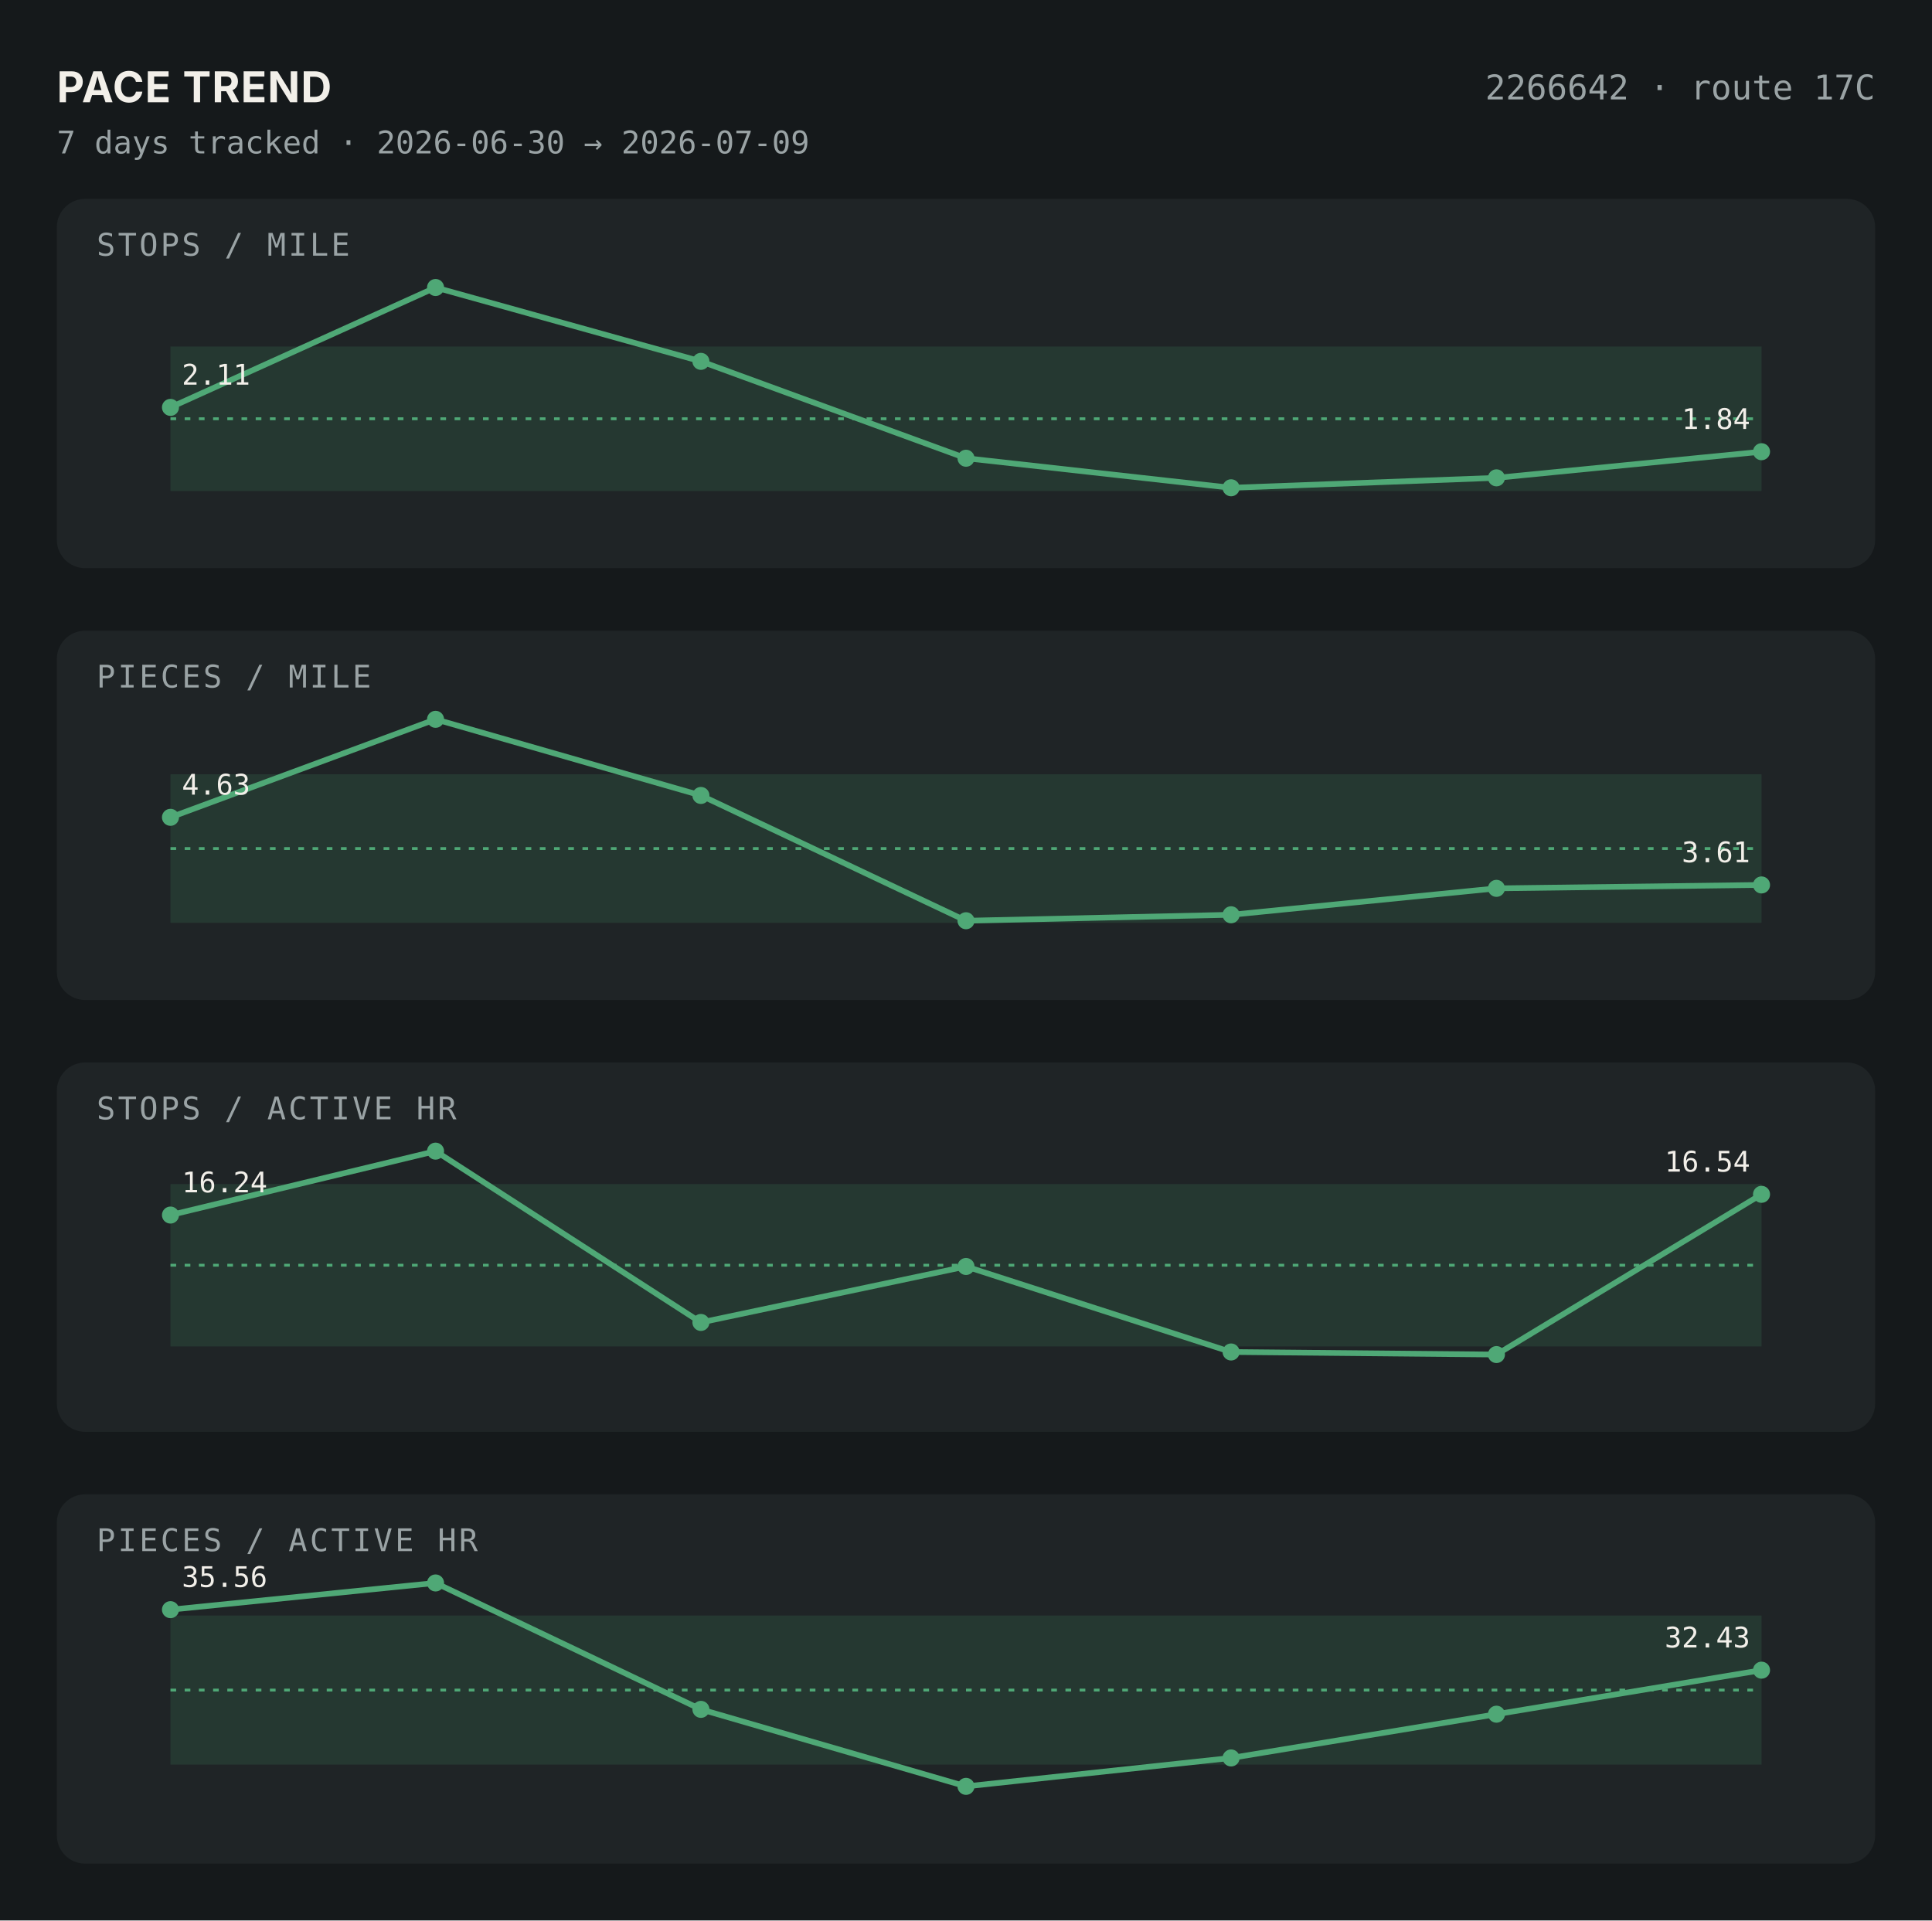
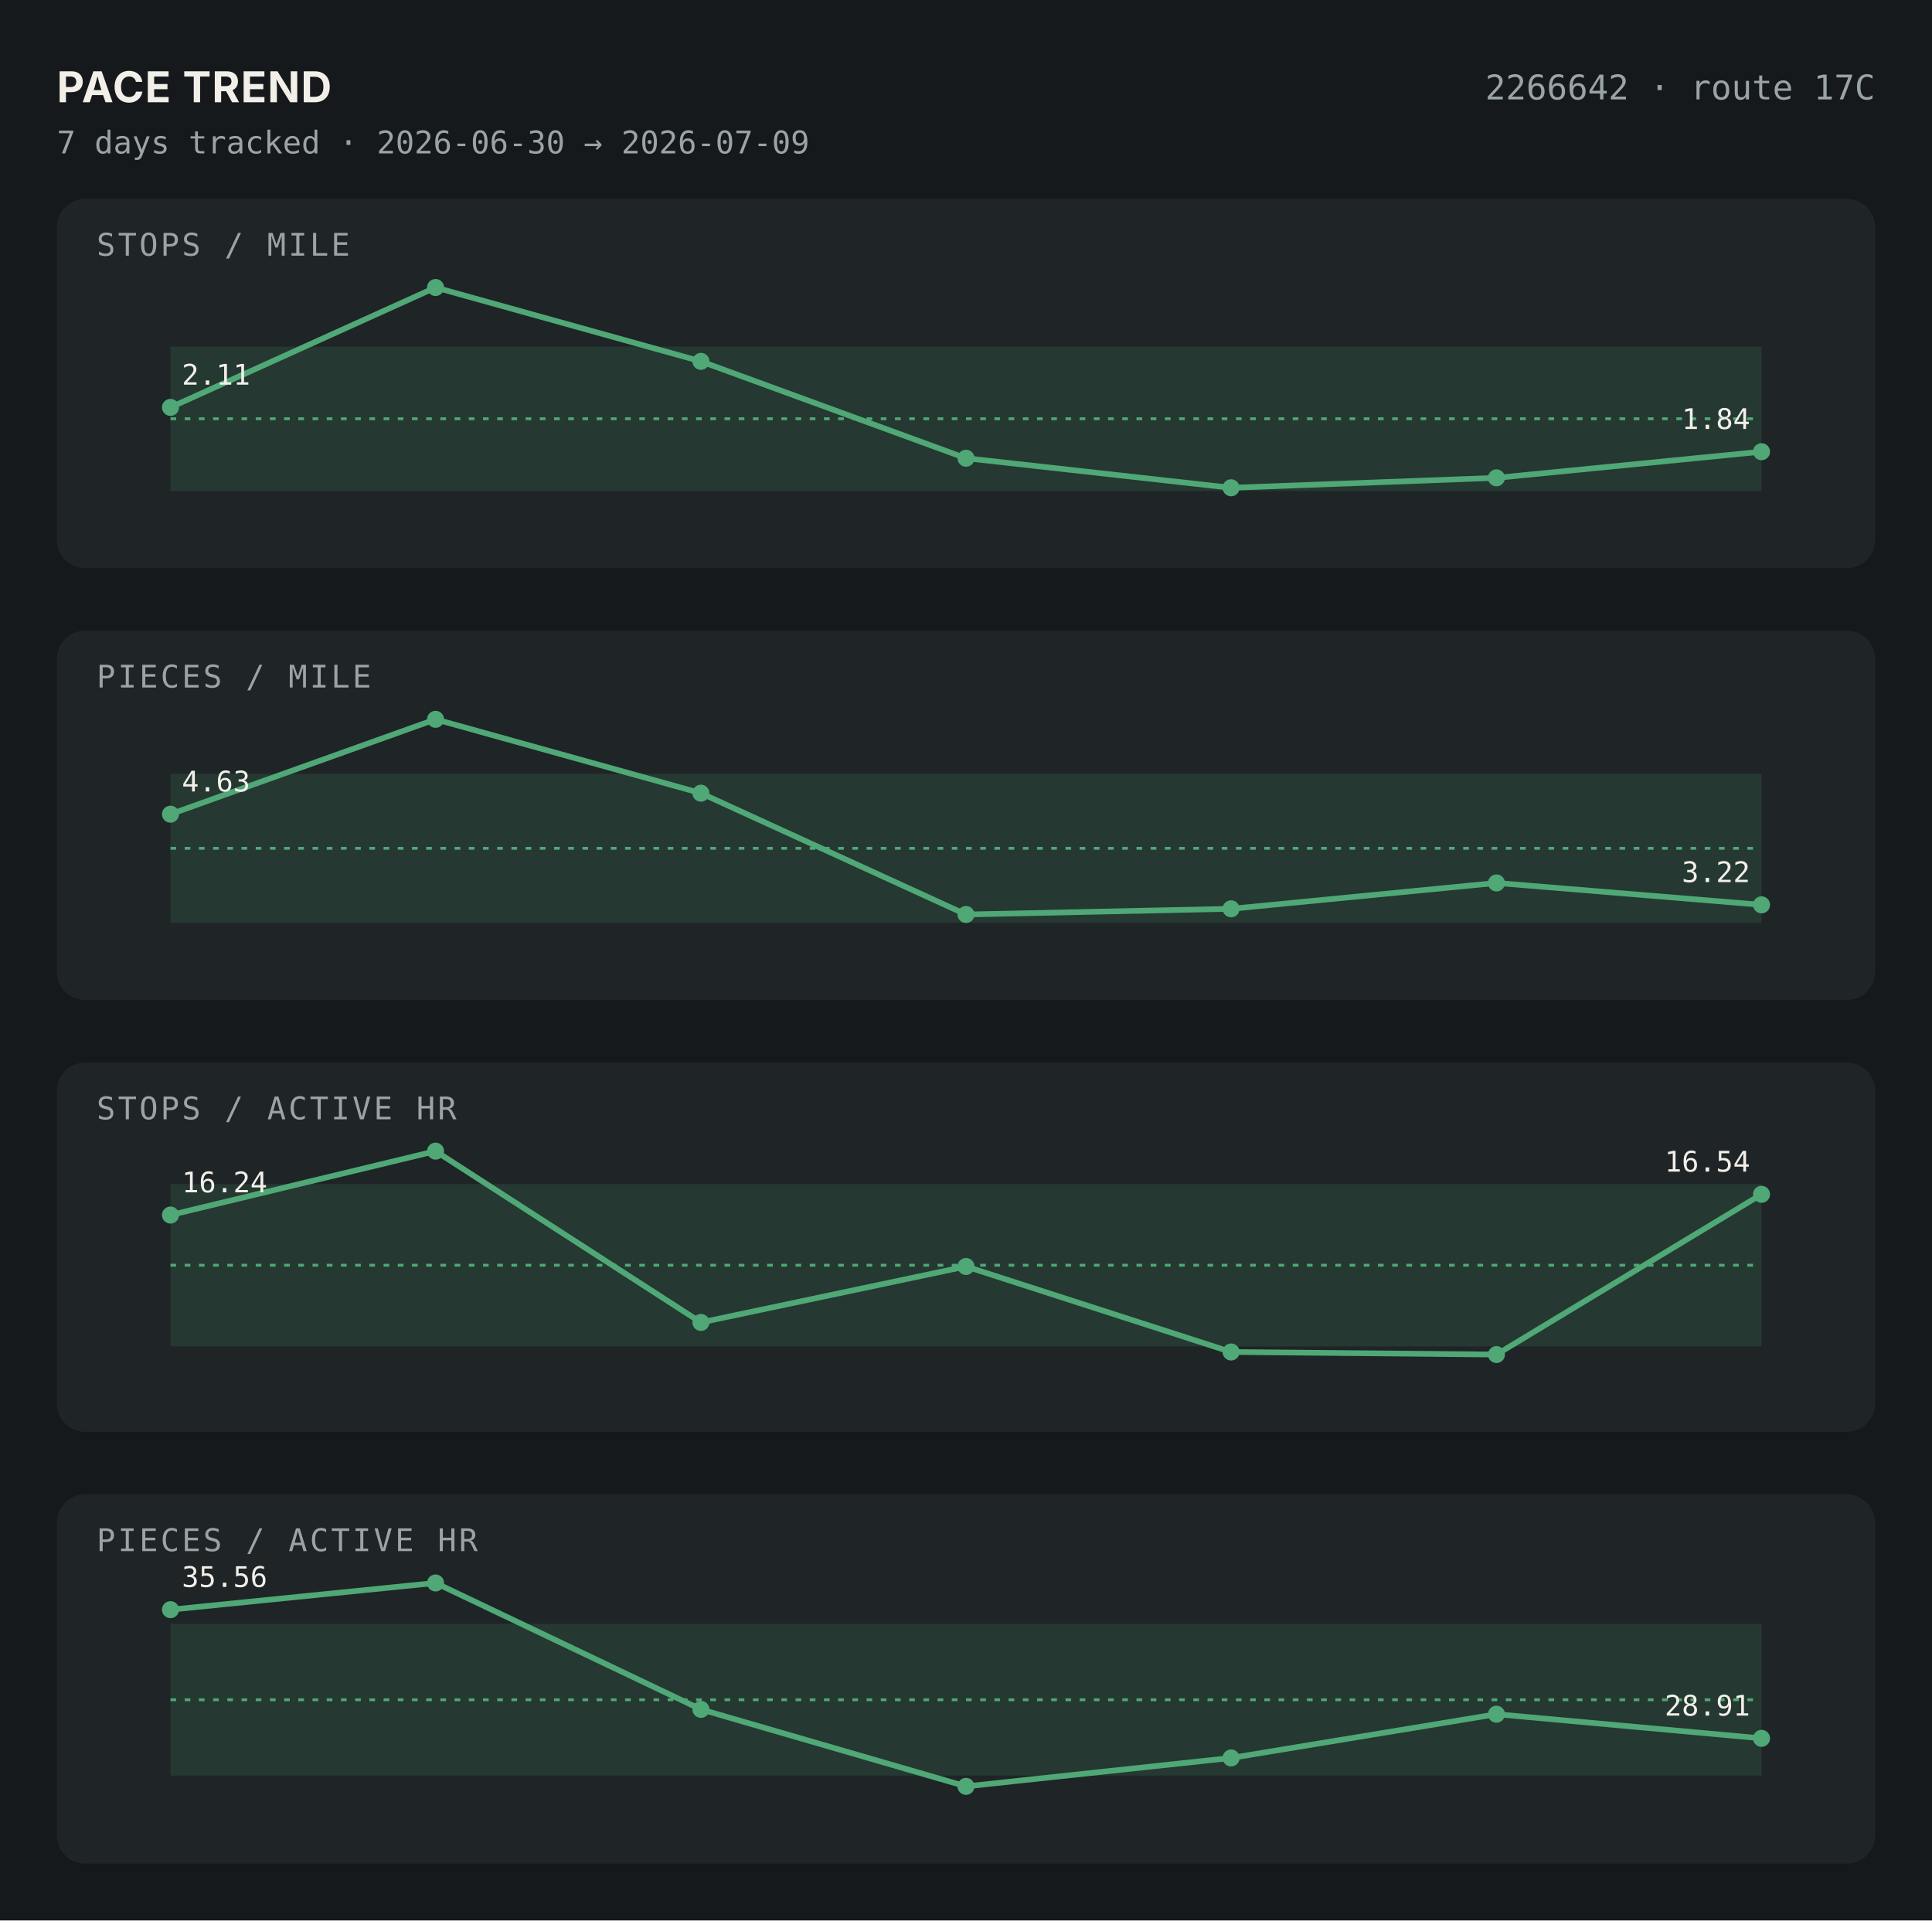
<svg xmlns="http://www.w3.org/2000/svg" viewBox="0 0 680 676" width="680" height="676">
  <rect width="680" height="676" fill="#15191B" />
  <text x="20" y="36" font-family="-apple-system,sans-serif" font-size="15" font-weight="700" letter-spacing="0.02em" fill="#F2EFE9">PACE TREND</text>
  <text x="660" y="35" font-family="'JetBrains Mono','SF Mono',Menlo,Consolas,monospace" font-size="12" fill="#9AA3A5" text-anchor="end">2266642 · route 17C</text>
  <text x="20" y="54" font-family="'JetBrains Mono','SF Mono',Menlo,Consolas,monospace" font-size="11" fill="#9AA3A5">7 days tracked · 2026-06-30 → 2026-07-09</text>
  <rect x="20" y="70" width="640" height="130" rx="10" fill="#1F2426" />
  <text x="34" y="90" font-family="'JetBrains Mono','SF Mono',Menlo,Consolas,monospace" font-size="11" letter-spacing="0.08em" fill="#9AA3A5">STOPS / MILE</text>
  <rect x="60.0" y="121.973" width="560.0" height="50.86" fill="#4FA876" fill-opacity="0.15" />
  <line x1="60.0" y1="147.403" x2="620" y2="147.403" stroke="#4FA876" stroke-dasharray="2,3" />
  <polyline points="60.0,143.4 153.3,101.2 246.7,127.2 340.0,161.3 433.3,171.7 526.7,168.2 620.0,159.0" fill="none" stroke="#4FA876" stroke-width="2" />
  <circle cx="60.0" cy="143.4" r="3" fill="#4FA876" />
  <circle cx="153.3" cy="101.2" r="3" fill="#4FA876" />
  <circle cx="246.7" cy="127.2" r="3" fill="#4FA876" />
  <circle cx="340.0" cy="161.3" r="3" fill="#4FA876" />
  <circle cx="433.3" cy="171.7" r="3" fill="#4FA876" />
  <circle cx="526.7" cy="168.2" r="3" fill="#4FA876" />
  <circle cx="620.0" cy="159.0" r="3" fill="#4FA876" />
  <text x="64.0" y="135.4" font-family="'JetBrains Mono','SF Mono',Menlo,Consolas,monospace" font-size="10" fill="#F2EFE9" text-anchor="start">2.11</text>
  <text x="616.0" y="151.0" font-family="'JetBrains Mono','SF Mono',Menlo,Consolas,monospace" font-size="10" fill="#F2EFE9" text-anchor="end">1.84</text>
  <rect x="20" y="222" width="640" height="130" rx="10" fill="#1F2426" />
  <text x="34" y="242" font-family="'JetBrains Mono','SF Mono',Menlo,Consolas,monospace" font-size="11" letter-spacing="0.08em" fill="#9AA3A5">PIECES / MILE</text>
-   <rect x="60.0" y="272.542" width="560.0" height="52.291" fill="#4FA876" fill-opacity="0.15" />
-   <line x1="60.0" y1="298.688" x2="620" y2="298.688" stroke="#4FA876" stroke-dasharray="2,3" />
-   <polyline points="60.0,287.7 153.3,253.2 246.7,280.0 340.0,324.1 433.3,322.0 526.7,312.7 620.0,311.5" fill="none" stroke="#4FA876" stroke-width="2" />
-   <circle cx="60.0" cy="287.7" r="3" fill="#4FA876" />
+   <rect x="60.0" y="272.383" width="560.0" height="52.45" fill="#4FA876" fill-opacity="0.15" />
+   <line x1="60.0" y1="298.608" x2="620" y2="298.608" stroke="#4FA876" stroke-dasharray="2,3" />
+   <polyline points="60.0,286.6 153.3,253.2 246.7,279.2 340.0,321.9 433.3,319.9 526.7,310.8 620.0,318.5" fill="none" stroke="#4FA876" stroke-width="2" />
+   <circle cx="60.0" cy="286.6" r="3" fill="#4FA876" />
  <circle cx="153.3" cy="253.2" r="3" fill="#4FA876" />
-   <circle cx="246.7" cy="280.0" r="3" fill="#4FA876" />
-   <circle cx="340.0" cy="324.1" r="3" fill="#4FA876" />
-   <circle cx="433.3" cy="322.0" r="3" fill="#4FA876" />
-   <circle cx="526.7" cy="312.7" r="3" fill="#4FA876" />
-   <circle cx="620.0" cy="311.5" r="3" fill="#4FA876" />
-   <text x="64.0" y="279.7" font-family="'JetBrains Mono','SF Mono',Menlo,Consolas,monospace" font-size="10" fill="#F2EFE9" text-anchor="start">4.63</text>
-   <text x="616.0" y="303.5" font-family="'JetBrains Mono','SF Mono',Menlo,Consolas,monospace" font-size="10" fill="#F2EFE9" text-anchor="end">3.61</text>
+   <circle cx="246.7" cy="279.2" r="3" fill="#4FA876" />
+   <circle cx="340.0" cy="321.9" r="3" fill="#4FA876" />
+   <circle cx="433.3" cy="319.9" r="3" fill="#4FA876" />
+   <circle cx="526.7" cy="310.8" r="3" fill="#4FA876" />
+   <circle cx="620.0" cy="318.5" r="3" fill="#4FA876" />
+   <text x="64.0" y="278.6" font-family="'JetBrains Mono','SF Mono',Menlo,Consolas,monospace" font-size="10" fill="#F2EFE9" text-anchor="start">4.63</text>
+   <text x="616.0" y="310.5" font-family="'JetBrains Mono','SF Mono',Menlo,Consolas,monospace" font-size="10" fill="#F2EFE9" text-anchor="end">3.22</text>
  <rect x="20" y="374" width="640" height="130" rx="10" fill="#1F2426" />
  <text x="34" y="394" font-family="'JetBrains Mono','SF Mono',Menlo,Consolas,monospace" font-size="11" letter-spacing="0.08em" fill="#9AA3A5">STOPS / ACTIVE HR</text>
  <rect x="60.0" y="416.788" width="560.0" height="57.14" fill="#4FA876" fill-opacity="0.15" />
  <line x1="60.0" y1="445.358" x2="620" y2="445.358" stroke="#4FA876" stroke-dasharray="2,3" />
  <polyline points="60.0,427.7 153.3,405.2 246.7,465.5 340.0,445.8 433.3,475.9 526.7,476.8 620.0,420.4" fill="none" stroke="#4FA876" stroke-width="2" />
  <circle cx="60.0" cy="427.7" r="3" fill="#4FA876" />
  <circle cx="153.3" cy="405.2" r="3" fill="#4FA876" />
  <circle cx="246.7" cy="465.5" r="3" fill="#4FA876" />
  <circle cx="340.0" cy="445.8" r="3" fill="#4FA876" />
  <circle cx="433.3" cy="475.9" r="3" fill="#4FA876" />
  <circle cx="526.7" cy="476.8" r="3" fill="#4FA876" />
  <circle cx="620.0" cy="420.4" r="3" fill="#4FA876" />
  <text x="64.0" y="419.7" font-family="'JetBrains Mono','SF Mono',Menlo,Consolas,monospace" font-size="10" fill="#F2EFE9" text-anchor="start">16.24</text>
  <text x="616.0" y="412.4" font-family="'JetBrains Mono','SF Mono',Menlo,Consolas,monospace" font-size="10" fill="#F2EFE9" text-anchor="end">16.54</text>
  <rect x="20" y="526" width="640" height="130" rx="10" fill="#1F2426" />
  <text x="34" y="546" font-family="'JetBrains Mono','SF Mono',Menlo,Consolas,monospace" font-size="11" letter-spacing="0.08em" fill="#9AA3A5">PIECES / ACTIVE HR</text>
-   <rect x="60.0" y="568.68" width="560.0" height="52.456" fill="#4FA876" fill-opacity="0.15" />
-   <line x1="60.0" y1="594.907" x2="620" y2="594.907" stroke="#4FA876" stroke-dasharray="2,3" />
-   <polyline points="60.0,566.6 153.3,557.2 246.7,601.7 340.0,628.8 433.3,618.8 526.7,603.4 620.0,587.9" fill="none" stroke="#4FA876" stroke-width="2" />
+   <rect x="60.0" y="571.609" width="560.0" height="53.409" fill="#4FA876" fill-opacity="0.15" />
+   <line x1="60.0" y1="598.314" x2="620" y2="598.314" stroke="#4FA876" stroke-dasharray="2,3" />
+   <polyline points="60.0,566.6 153.3,557.2 246.7,601.7 340.0,628.8 433.3,618.8 526.7,603.4 620.0,611.9" fill="none" stroke="#4FA876" stroke-width="2" />
  <circle cx="60.0" cy="566.6" r="3" fill="#4FA876" />
  <circle cx="153.3" cy="557.2" r="3" fill="#4FA876" />
  <circle cx="246.7" cy="601.7" r="3" fill="#4FA876" />
  <circle cx="340.0" cy="628.8" r="3" fill="#4FA876" />
  <circle cx="433.3" cy="618.8" r="3" fill="#4FA876" />
  <circle cx="526.7" cy="603.4" r="3" fill="#4FA876" />
-   <circle cx="620.0" cy="587.9" r="3" fill="#4FA876" />
+   <circle cx="620.0" cy="611.9" r="3" fill="#4FA876" />
  <text x="64.0" y="558.6" font-family="'JetBrains Mono','SF Mono',Menlo,Consolas,monospace" font-size="10" fill="#F2EFE9" text-anchor="start">35.56</text>
-   <text x="616.0" y="579.9" font-family="'JetBrains Mono','SF Mono',Menlo,Consolas,monospace" font-size="10" fill="#F2EFE9" text-anchor="end">32.43</text>
+   <text x="616.0" y="603.9" font-family="'JetBrains Mono','SF Mono',Menlo,Consolas,monospace" font-size="10" fill="#F2EFE9" text-anchor="end">28.91</text>
</svg>
